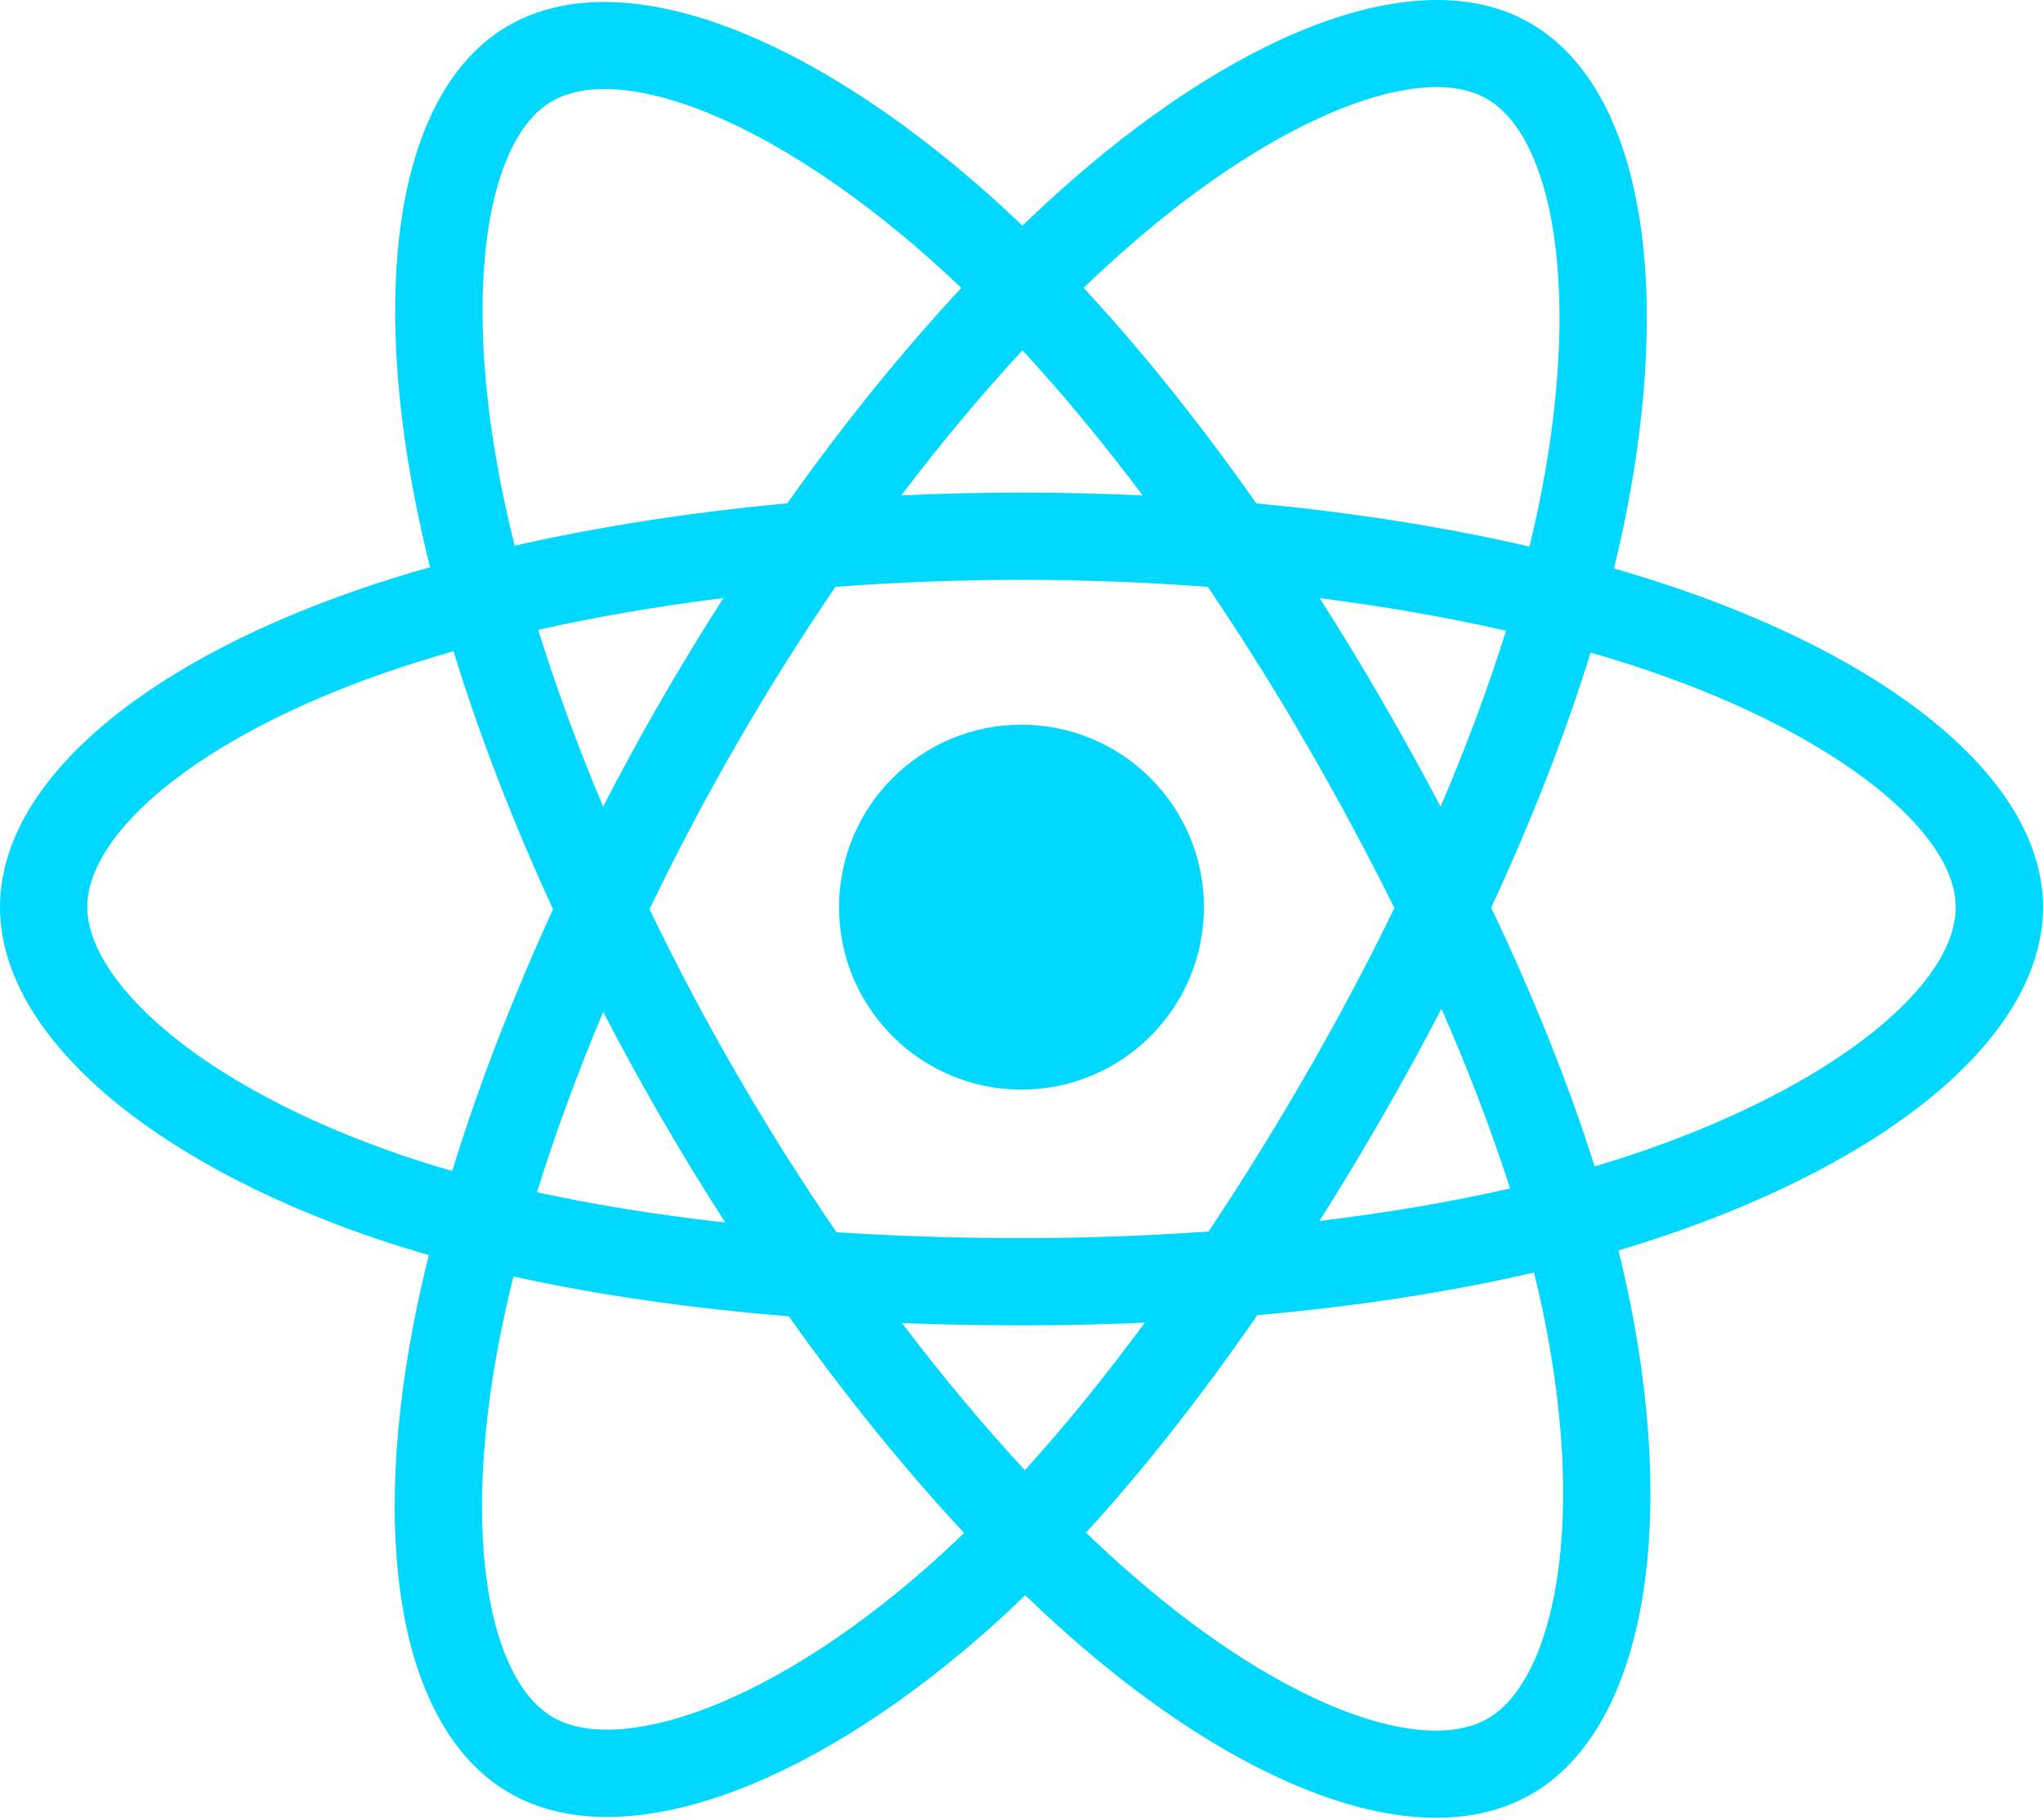
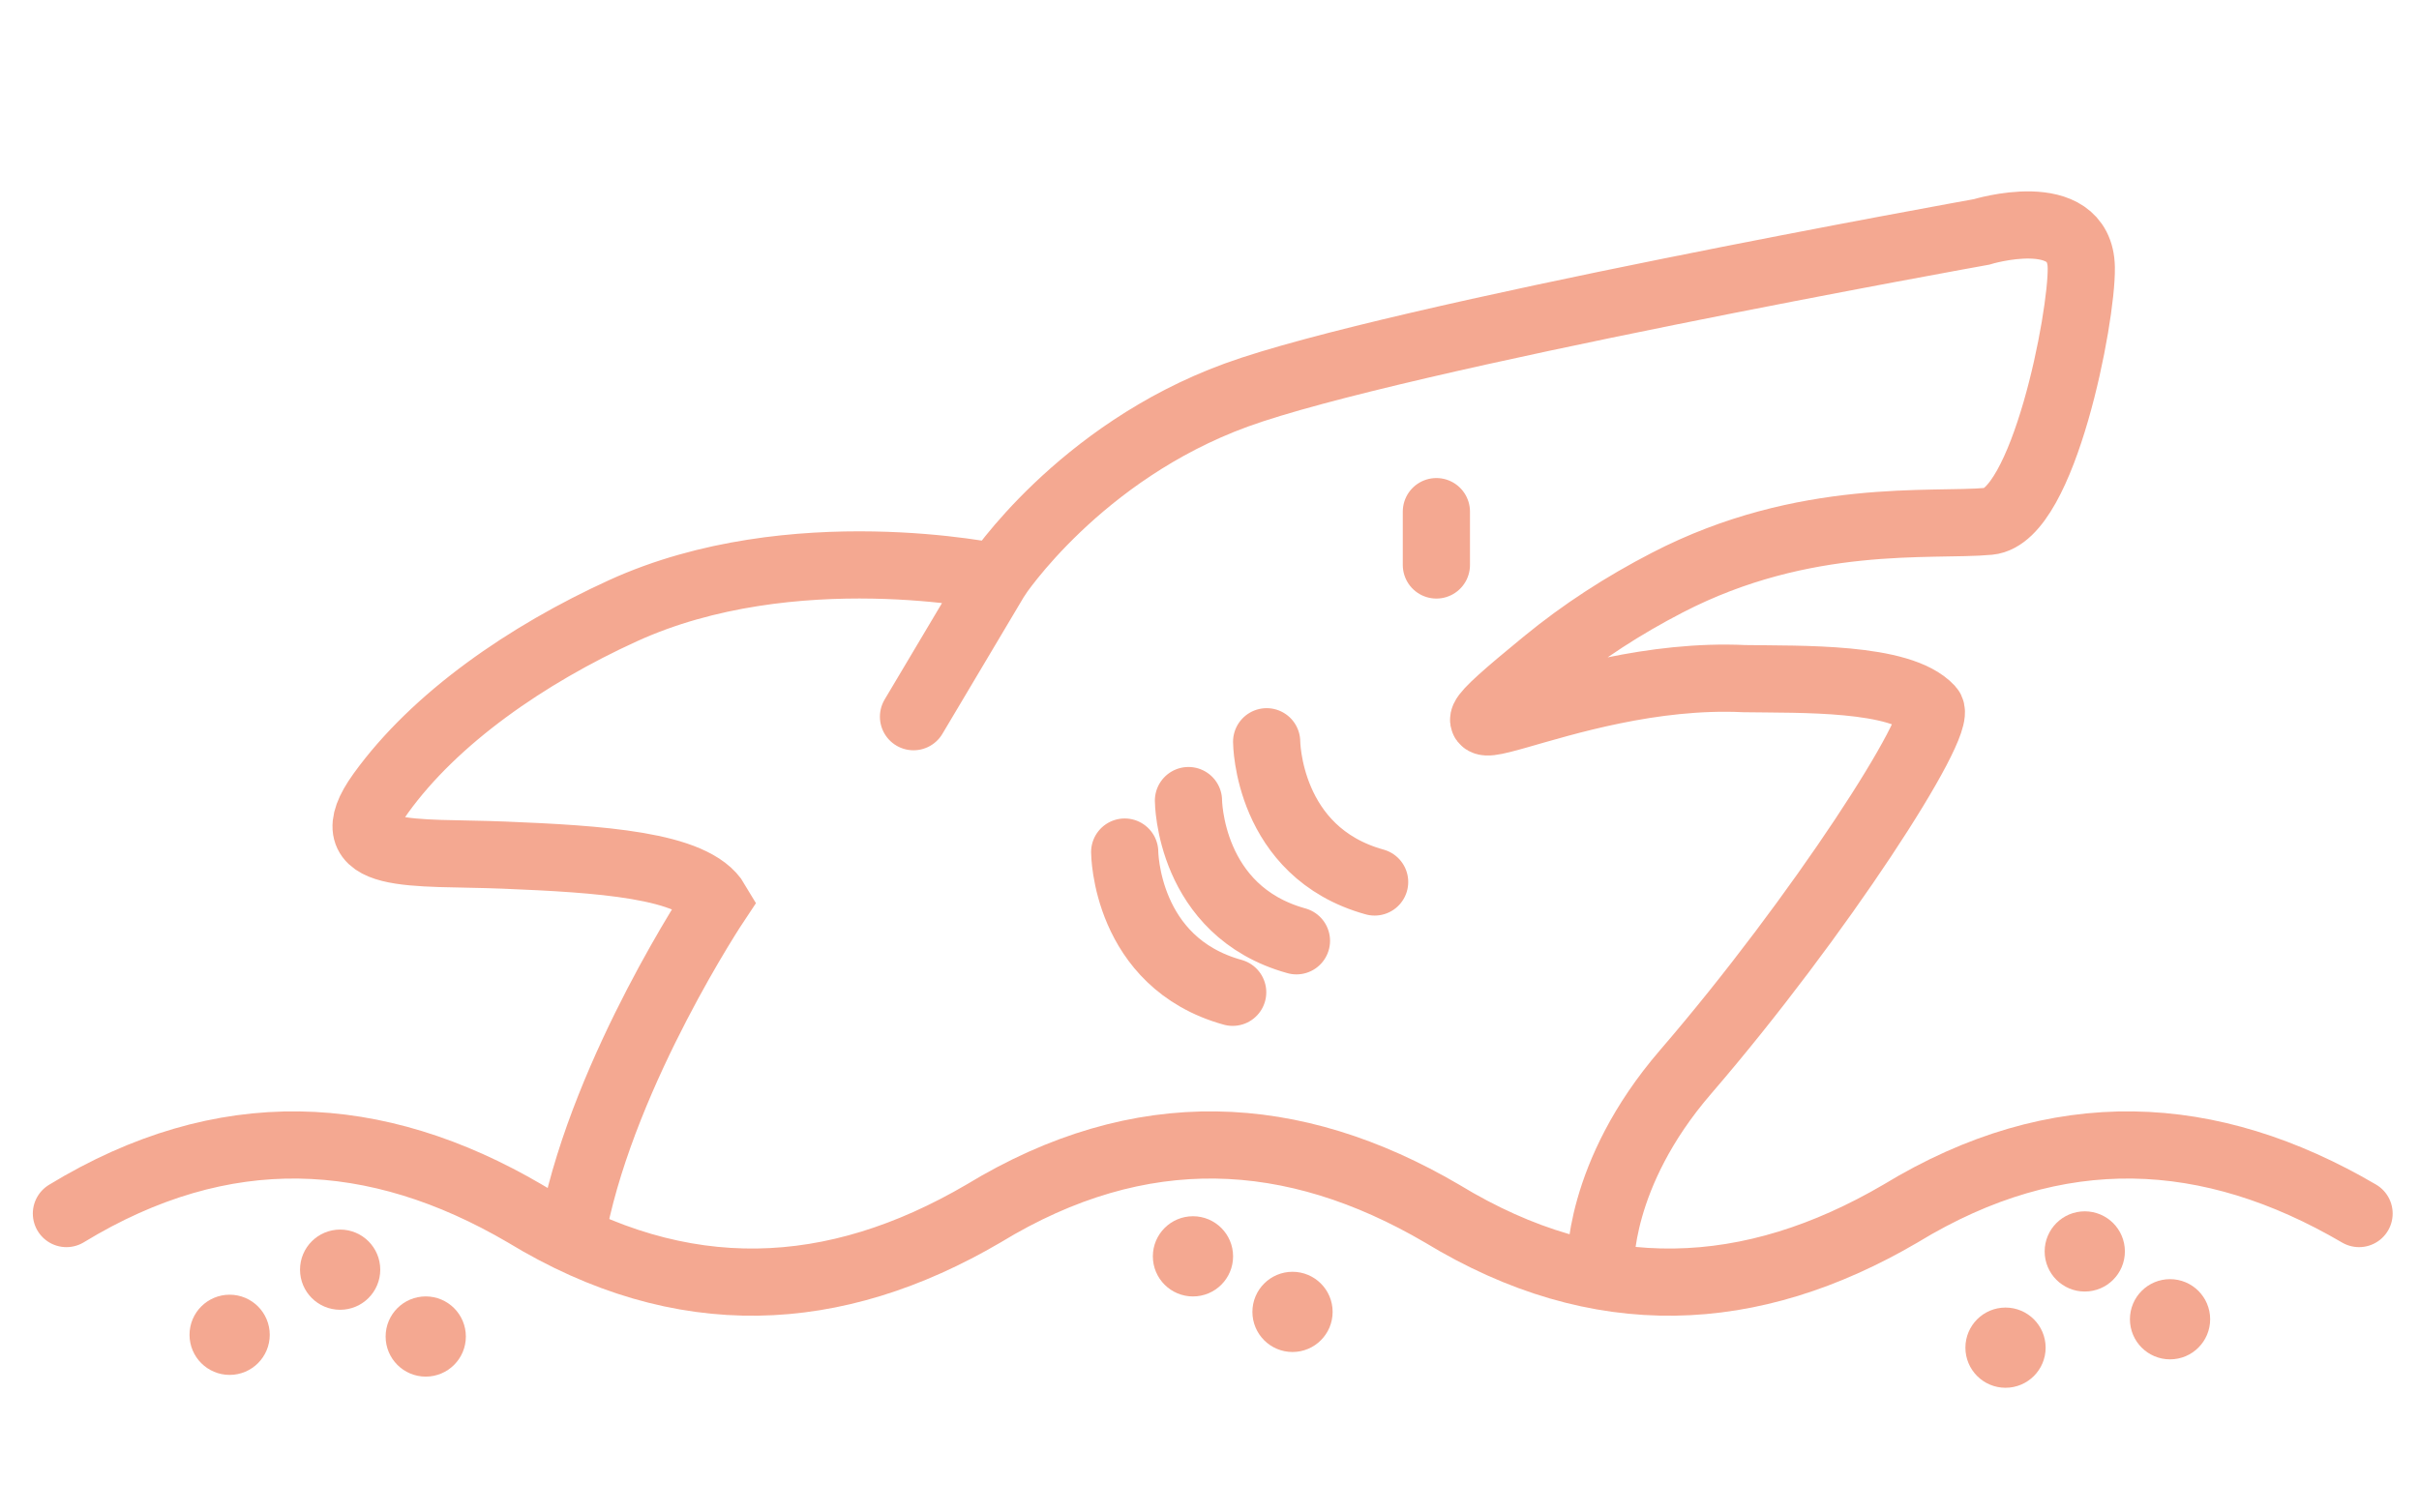
- <svg xmlns="http://www.w3.org/2000/svg" aria-hidden="true" role="img" class="iconify iconify--logos" width="35.93" height="32" preserveAspectRatio="xMidYMid meet" viewBox="0 0 256 228">
-   <path fill="#00D8FF" d="M210.483 73.824a171.49 171.49 0 0 0-8.24-2.597c.465-1.9.893-3.777 1.273-5.621c6.238-30.281 2.16-54.676-11.769-62.708c-13.355-7.7-35.196.329-57.254 19.526a171.23 171.23 0 0 0-6.375 5.848a155.866 155.866 0 0 0-4.241-3.917C100.759 3.829 77.587-4.822 63.673 3.233C50.33 10.957 46.379 33.89 51.995 62.588a170.974 170.974 0 0 0 1.892 8.48c-3.28.932-6.445 1.924-9.474 2.98C17.309 83.498 0 98.307 0 113.668c0 15.865 18.582 31.778 46.812 41.427a145.52 145.52 0 0 0 6.921 2.165a167.467 167.467 0 0 0-2.01 9.138c-5.354 28.2-1.173 50.591 12.134 58.266c13.744 7.926 36.812-.22 59.273-19.855a145.567 145.567 0 0 0 5.342-4.923a168.064 168.064 0 0 0 6.92 6.314c21.758 18.722 43.246 26.282 56.54 18.586c13.731-7.949 18.194-32.003 12.4-61.268a145.016 145.016 0 0 0-1.535-6.842c1.62-.48 3.21-.974 4.76-1.488c29.348-9.723 48.443-25.443 48.443-41.52c0-15.417-17.868-30.326-45.517-39.844Zm-6.365 70.984c-1.4.463-2.836.91-4.3 1.345c-3.24-10.257-7.612-21.163-12.963-32.432c5.106-11 9.31-21.767 12.459-31.957c2.619.758 5.16 1.557 7.61 2.4c23.69 8.156 38.14 20.213 38.14 29.504c0 9.896-15.606 22.743-40.946 31.14Zm-10.514 20.834c2.562 12.94 2.927 24.64 1.23 33.787c-1.524 8.219-4.59 13.698-8.382 15.893c-8.067 4.67-25.32-1.4-43.927-17.412a156.726 156.726 0 0 1-6.437-5.87c7.214-7.889 14.423-17.06 21.459-27.246c12.376-1.098 24.068-2.894 34.671-5.345a134.17 134.17 0 0 1 1.386 6.193ZM87.276 214.515c-7.882 2.783-14.16 2.863-17.955.675c-8.075-4.657-11.432-22.636-6.853-46.752a156.923 156.923 0 0 1 1.869-8.499c10.486 2.32 22.093 3.988 34.498 4.994c7.084 9.967 14.501 19.128 21.976 27.15a134.668 134.668 0 0 1-4.877 4.492c-9.933 8.682-19.886 14.842-28.658 17.94ZM50.35 144.747c-12.483-4.267-22.792-9.812-29.858-15.863c-6.35-5.437-9.555-10.836-9.555-15.216c0-9.322 13.897-21.212 37.076-29.293c2.813-.98 5.757-1.905 8.812-2.773c3.204 10.42 7.406 21.315 12.477 32.332c-5.137 11.18-9.399 22.249-12.634 32.792a134.718 134.718 0 0 1-6.318-1.979Zm12.378-84.26c-4.811-24.587-1.616-43.134 6.425-47.789c8.564-4.958 27.502 2.111 47.463 19.835a144.318 144.318 0 0 1 3.841 3.545c-7.438 7.987-14.787 17.08-21.808 26.988c-12.04 1.116-23.565 2.908-34.161 5.309a160.342 160.342 0 0 1-1.76-7.887Zm110.427 27.268a347.8 347.8 0 0 0-7.785-12.803c8.168 1.033 15.994 2.404 23.343 4.08c-2.206 7.072-4.956 14.465-8.193 22.045a381.151 381.151 0 0 0-7.365-13.322Zm-45.032-43.861c5.044 5.465 10.096 11.566 15.065 18.186a322.04 322.04 0 0 0-30.257-.006c4.974-6.559 10.069-12.652 15.192-18.18ZM82.802 87.83a323.167 323.167 0 0 0-7.227 13.238c-3.184-7.553-5.909-14.98-8.134-22.152c7.304-1.634 15.093-2.97 23.209-3.984a321.524 321.524 0 0 0-7.848 12.897Zm8.081 65.352c-8.385-.936-16.291-2.203-23.593-3.793c2.26-7.3 5.045-14.885 8.298-22.6a321.187 321.187 0 0 0 7.257 13.246c2.594 4.48 5.28 8.868 8.038 13.147Zm37.542 31.03c-5.184-5.592-10.354-11.779-15.403-18.433c4.902.192 9.899.29 14.978.29c5.218 0 10.376-.117 15.453-.343c-4.985 6.774-10.018 12.97-15.028 18.486Zm52.198-57.817c3.422 7.8 6.306 15.345 8.596 22.52c-7.422 1.694-15.436 3.058-23.88 4.071a382.417 382.417 0 0 0 7.859-13.026a347.403 347.403 0 0 0 7.425-13.565Zm-16.898 8.101a358.557 358.557 0 0 1-12.281 19.815a329.4 329.4 0 0 1-23.444.823c-7.967 0-15.716-.248-23.178-.732a310.202 310.202 0 0 1-12.513-19.846h.001a307.41 307.41 0 0 1-10.923-20.627a310.278 310.278 0 0 1 10.89-20.637l-.001.001a307.318 307.318 0 0 1 12.413-19.761c7.613-.576 15.42-.876 23.31-.876H128c7.926 0 15.743.303 23.354.883a329.357 329.357 0 0 1 12.335 19.695a358.489 358.489 0 0 1 11.036 20.54a329.472 329.472 0 0 1-11 20.722Zm22.56-122.124c8.572 4.944 11.906 24.881 6.52 51.026c-.344 1.668-.73 3.367-1.15 5.09c-10.622-2.452-22.155-4.275-34.23-5.408c-7.034-10.017-14.323-19.124-21.64-27.008a160.789 160.789 0 0 1 5.888-5.4c18.9-16.447 36.564-22.941 44.612-18.3ZM128 90.808c12.625 0 22.86 10.235 22.86 22.86s-10.235 22.86-22.86 22.86s-22.86-10.235-22.86-22.86s10.235-22.86 22.86-22.86Z" />
+ <svg xmlns="http://www.w3.org/2000/svg" width="72mm" height="45mm" viewBox="0 0 72 45" version="1.1" id="svg862">
+   <defs id="defs859" />
+   <g id="layer1">
+     <path id="path3073-1-2" style="fill:none;stroke:#f4a891;stroke-width:2;stroke-linecap:round;stroke-linejoin:miter;stroke-miterlimit:4;stroke-dasharray:none;stroke-opacity:1" d="m 42.92,36.129 c 4.681,2.849 9.218,2.593 13.648,0 m -27.296,0 c 4.681,-2.849 9.218,-2.593 13.648,0 m -27.296,0 c 4.681,2.849 9.218,2.593 13.648,0 m 27.296,0 c 4.681,-2.849 9.218,-2.593 13.648,0 m -68.239,0 c 4.681,-2.849 9.218,-2.593 13.648,0" />
+     <circle style="fill:#f4a891;fill-opacity:1;stroke:#f4a891;stroke-width:1;stroke-linecap:round;stroke-miterlimit:4;stroke-dasharray:none;stroke-opacity:1" id="path5913" cx="10.124" cy="37.8" r="0.694" />
+     <circle style="fill:#f4a891;fill-opacity:1;stroke:#f4a891;stroke-width:1;stroke-linecap:round;stroke-miterlimit:4;stroke-dasharray:none;stroke-opacity:1" id="path5913-5" cx="12.672" cy="39.79" r="0.694" />
+     <circle style="fill:#f4a891;fill-opacity:1;stroke:#f4a891;stroke-width:1;stroke-linecap:round;stroke-miterlimit:4;stroke-dasharray:none;stroke-opacity:1" id="path5913-5-8" cx="35.508" cy="37.403" r="0.694" />
+     <circle style="fill:#f4a891;fill-opacity:1;stroke:#f4a891;stroke-width:1;stroke-linecap:round;stroke-miterlimit:4;stroke-dasharray:none;stroke-opacity:1" id="path5913-5-8-0" cx="62.052" cy="37.257" r="0.694" />
+     <circle style="fill:#f4a891;fill-opacity:1;stroke:#f4a891;stroke-width:1;stroke-linecap:round;stroke-miterlimit:4;stroke-dasharray:none;stroke-opacity:1" id="path5913-5-8-0-7" cx="64.59" cy="39.276" r="0.694" />
+     <circle style="fill:#f4a891;fill-opacity:1;stroke:#f4a891;stroke-width:1;stroke-linecap:round;stroke-miterlimit:4;stroke-dasharray:none;stroke-opacity:1" id="path5913-5-8-0-7-9" cx="59.693" cy="40.122" r="0.694" />
+     <circle style="fill:#f4a891;fill-opacity:1;stroke:#f4a891;stroke-width:1;stroke-linecap:round;stroke-miterlimit:4;stroke-dasharray:none;stroke-opacity:1" id="path5913-5-8-0-7-9-6" cx="38.471" cy="39.057" r="0.694" />
+     <circle style="fill:#f4a891;fill-opacity:1;stroke:#f4a891;stroke-width:1;stroke-linecap:round;stroke-miterlimit:4;stroke-dasharray:none;stroke-opacity:1" id="path5913-5-8-0-7-9-6-1" cx="6.835" cy="39.739" r="0.694" />
+     <path id="path17031-6-2-9" style="fill:none;stroke:#f4a891;stroke-width:2;stroke-linecap:round;stroke-linejoin:miter;stroke-miterlimit:4;stroke-dasharray:none;stroke-opacity:1" d="m 33.476,25.367 c 0,0 0.016,3.288 3.214,4.175 m -1.316,-5.708 c 0,0 0.016,3.288 3.214,4.175 m -0.887,-5.926 c 0,0 0.016,3.288 3.214,4.175 m -13.725,-4.921 2.468,-4.15 m 17.98,20.521 c 0,0 -0.112,-2.727 2.531,-5.793 3.967,-4.602 7.691,-10.375 7.287,-10.814 -0.884,-0.962 -3.883,-0.87 -5.536,-0.897 -5.494,-0.262 -10.6,3.345 -5.932,-0.481 1.123,-0.921 2.32,-1.695 3.635,-2.376 4.098,-2.123 7.88,-1.669 9.577,-1.827 1.619,-0.151 2.774,-6.067 2.748,-7.556 -0.034,-1.962 -2.972,-1.059 -2.972,-1.059 0,0 -17.483,3.143 -22.18,4.857 -4.697,1.715 -7.138,5.425 -7.138,5.425 0,0 -6.077,-1.304 -11.113,0.994 -2.867,1.308 -5.597,3.197 -7.211,5.436 -1.463,2.03 0.992,1.731 3.667,1.841 2.807,0.116 5.665,0.281 6.32,1.397 0,0 -3.29,4.933 -4.238,9.567" />
+     <path style="fill:none;stroke:#f4a891;stroke-width:2;stroke-linecap:round;stroke-linejoin:miter;stroke-miterlimit:4;stroke-dasharray:none;stroke-opacity:1" d="m 42.753,15.232 v 1.588" id="path22890" />
+   </g>
</svg>
